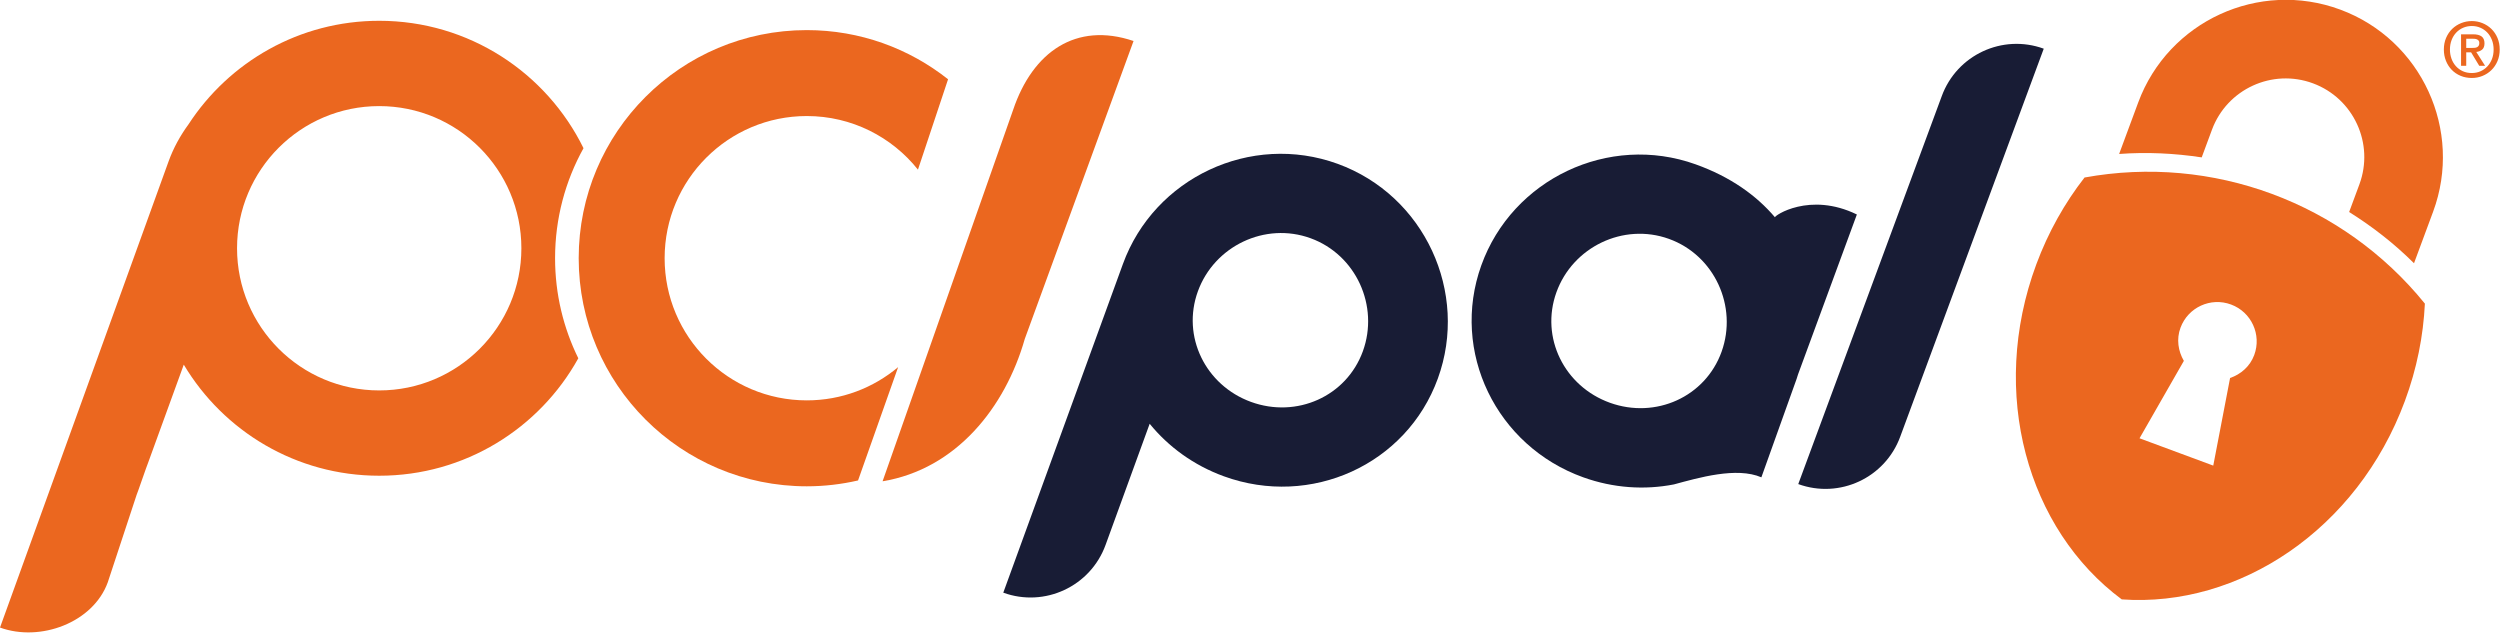
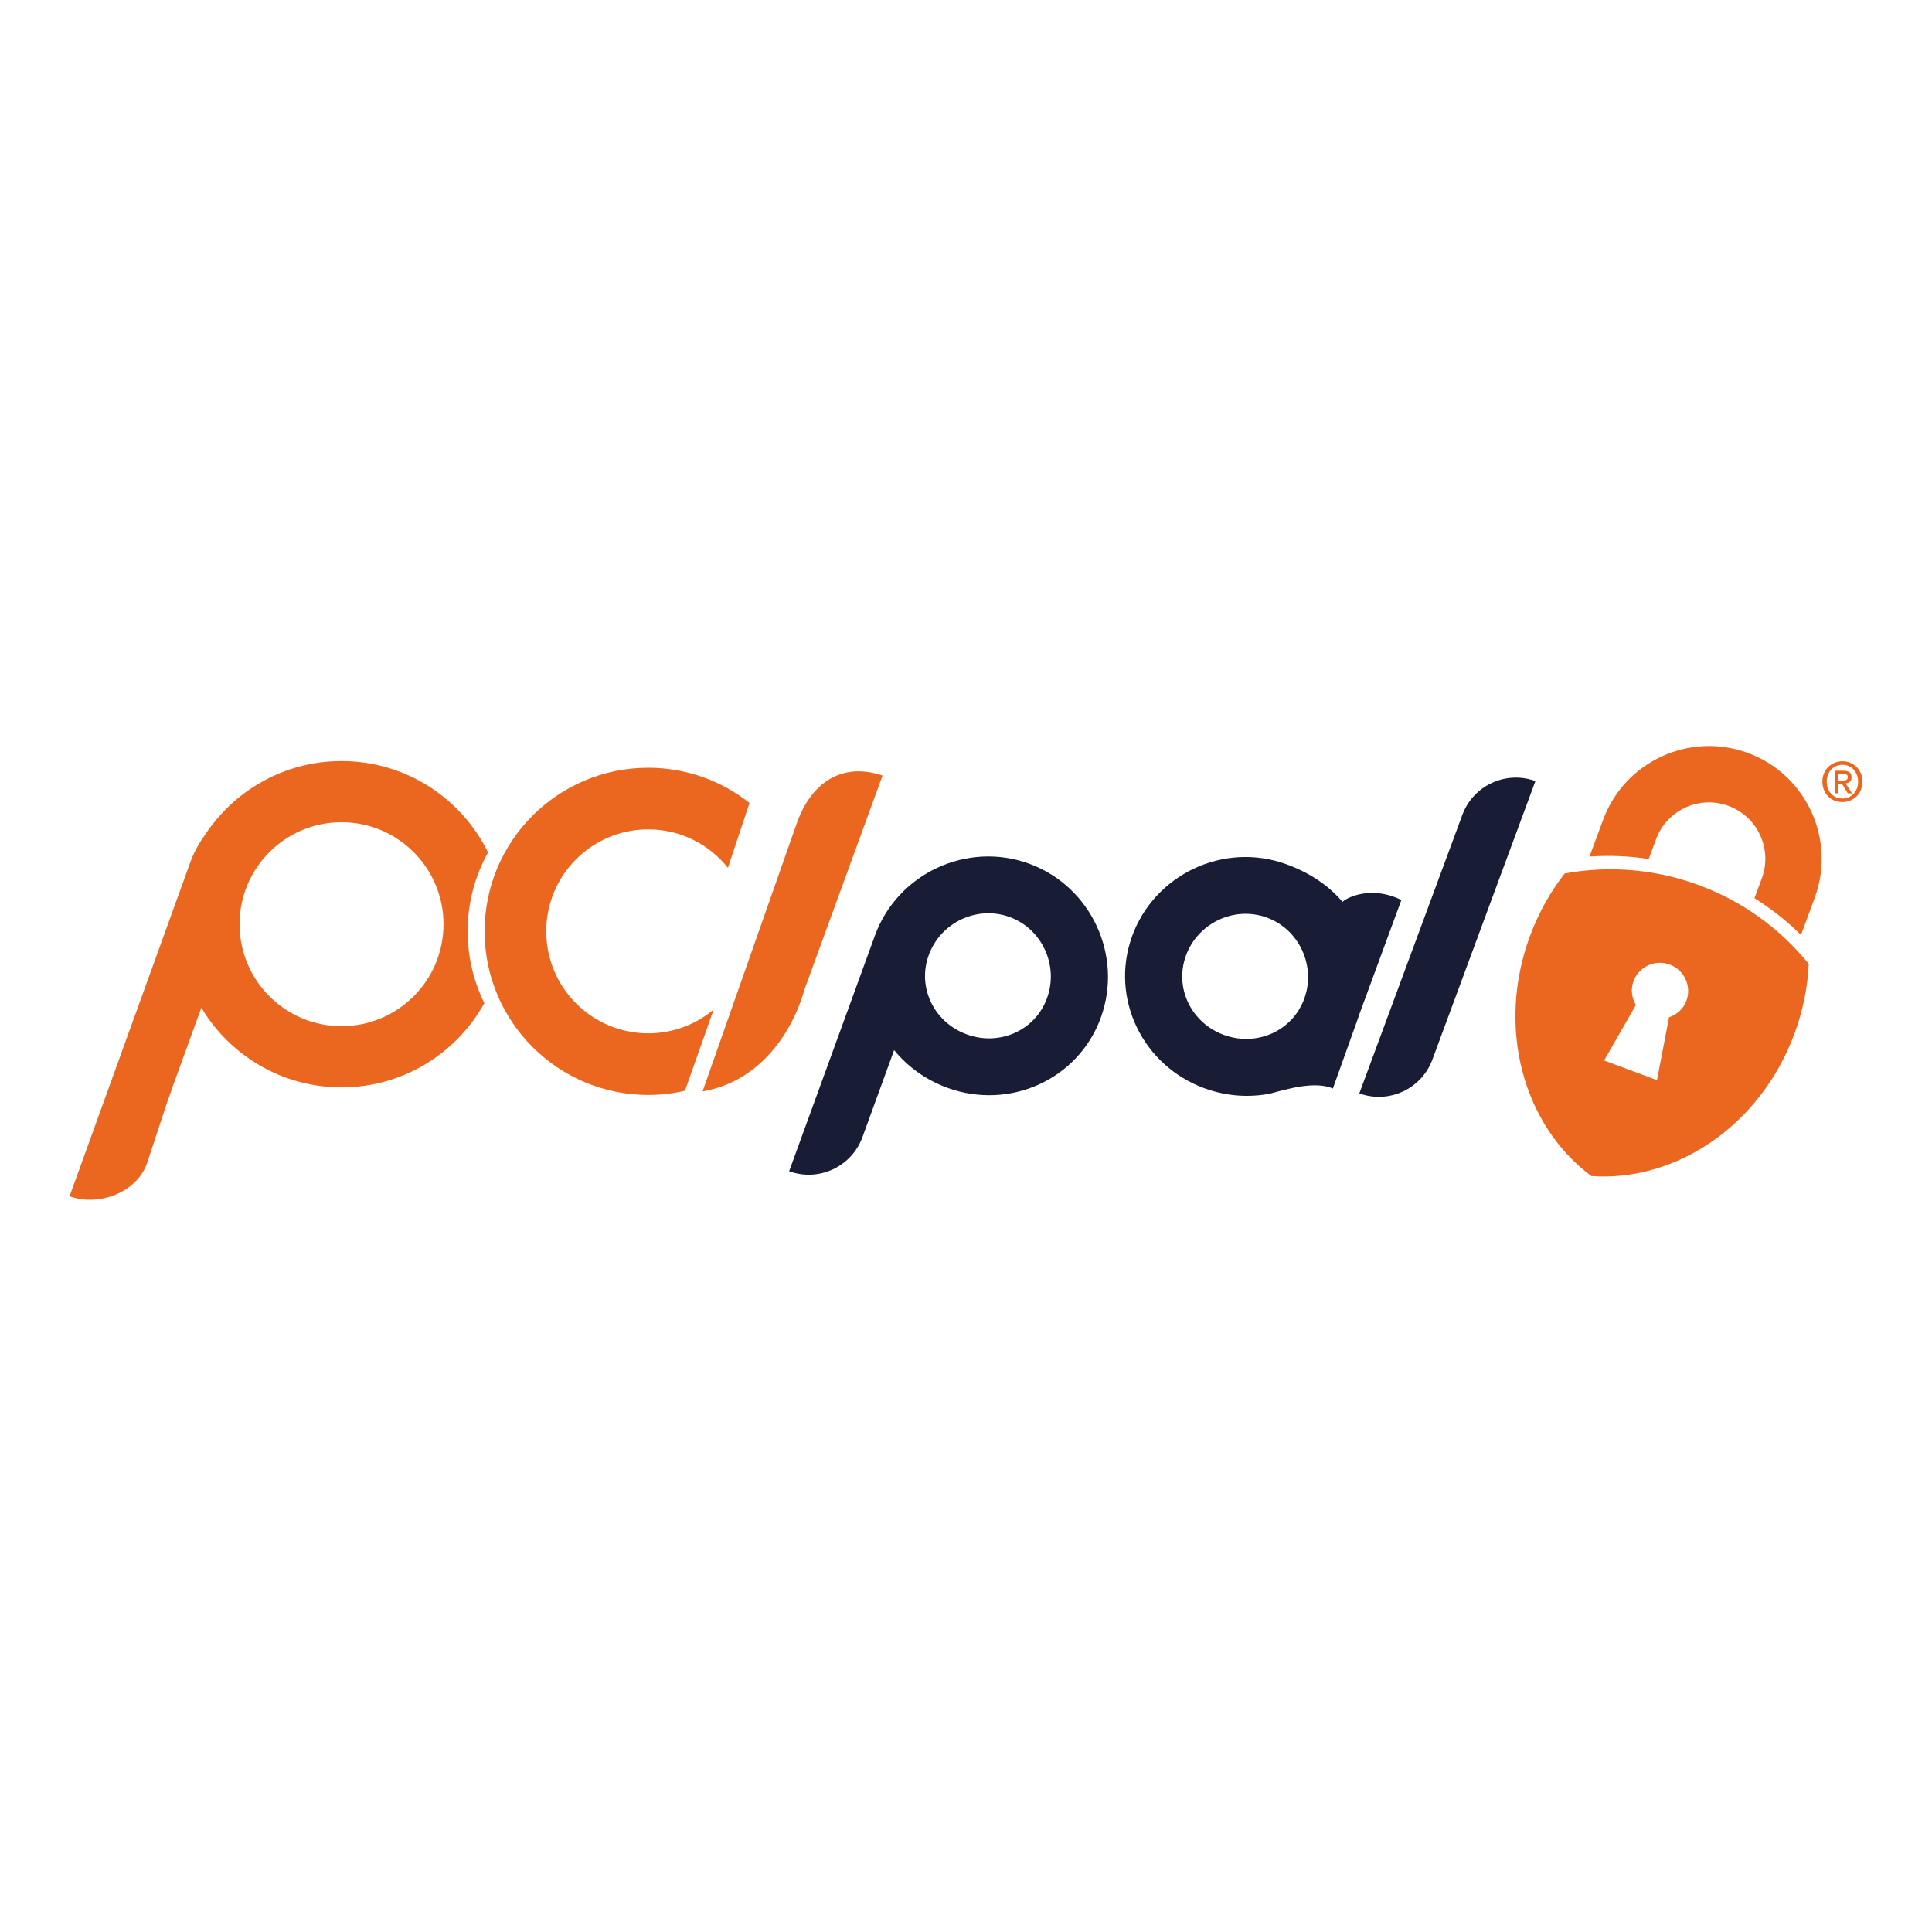
- <svg xmlns="http://www.w3.org/2000/svg" width="1000px" height="253px" viewBox="0 0 1000 253" version="1.1">
-   <defs />
-   <g id="Page-1" stroke="none" stroke-width="1" fill="none" fill-rule="evenodd">
-     <g id="PCIPal_Logo-lg_Main-blue" transform="translate(0, -2)">
-       <g id="Pal" transform="translate(400.7707, 19.26782)" fill="#181C35">
-         <path d="M99.639,143.499 C81.419,136.867 71.808,117.318 78.388,99.239 C84.97,81.158 105.25,71.395 123.469,78.027 C141.689,84.657 150.949,105.174 144.369,123.253 C137.787,141.332 117.859,150.131 99.639,143.499 M134.302,48.266 C99.573,35.626 60.941,53.861 48.398,88.324 L0.541,219.802 C17.105,225.829 35.419,217.289 41.448,200.727 L59.097,152.241 C66.612,161.465 76.718,168.861 88.807,173.26 C123.535,185.9 161.816,168.63 174.358,134.168 C186.901,99.707 169.03,60.906 134.302,48.266" id="Fill-1" />
-         <path d="M416.728,2.205 C400.202,-3.812 381.927,4.71 375.913,21.236 L318.532,176.365 C335.058,182.381 353.333,173.86 359.347,157.332 L416.728,2.205 Z" id="Fill-3" />
-         <path d="M287.865,123.416 C281.36,141.522 261.468,150.402 243.222,143.847 C224.973,137.292 215.281,117.784 221.786,99.676 C228.291,81.568 248.532,71.718 266.778,78.275 C285.025,84.832 294.37,105.308 287.865,123.416 L287.865,123.416 Z M341.975,68.527 C323.069,59.3 308.759,69.103 309.233,69.662 C301.794,60.903 291.435,53.473 277.486,48.47 C242.701,35.99 204.15,54.371 191.75,88.884 C179.353,123.398 197.734,161.157 232.513,173.653 C244.62,178.003 257.118,178.782 268.796,176.497 C278.601,173.857 293.855,169.373 303.78,173.662 L317.902,134.208 C318.098,133.656 318.239,133.103 318.424,132.552 L341.975,68.527 Z" id="Fill-5" />
-       </g>
-       <g id="PCI" transform="translate(0, 9.633911)" fill="#EB671F">
-         <path d="M151.685,148.535 C120.28,148.535 94.819,123.077 94.819,91.67 C94.819,60.264 120.28,34.805 151.685,34.805 C183.091,34.805 208.552,60.264 208.552,91.67 C208.552,123.077 183.091,148.535 151.685,148.535 M233.403,51.643 C218.592,21.464 187.571,0.682 151.685,0.682 C119.717,0.682 91.619,17.183 75.39,42.117 C72.11,46.595 69.399,51.518 67.457,56.853 L0.001,243.389 C16.112,249.252 37.238,241.425 43.101,225.316 L54.661,190.271 C54.725,190.35 59.022,177.82 59.085,177.899 L73.511,138.227 C89.39,164.832 118.451,182.657 151.685,182.657 C185.968,182.657 215.812,163.687 231.322,135.68 C225.38,123.603 222.029,110.019 222.029,95.649 C222.029,79.68 226.164,64.682 233.403,51.643" id="Fill-7" />
-         <path d="M405.29,36.204 L353.032,184.884 C382.486,180.004 402.091,155.36 409.912,127.933 L453.417,8.767 C430.375,0.975 413.08,13.162 405.29,36.204" id="Fill-9" />
-         <path d="M265.851,95.65 C265.851,64.243 291.312,38.784 322.716,38.784 C340.722,38.784 356.766,47.158 367.181,60.222 L379.227,24.075 C363.687,11.777 344.075,4.409 322.716,4.409 C272.325,4.409 231.477,45.258 231.477,95.65 C231.477,146.041 272.325,186.89 322.716,186.89 C329.77,186.89 336.626,186.064 343.219,184.549 L359.252,139.216 C349.369,147.513 336.629,152.515 322.716,152.515 C291.312,152.515 265.851,127.056 265.851,95.65" id="Fill-11" />
-       </g>
-       <g id="Padlock" transform="translate(805.395, 0.628131)" fill="#EB671F">
-         <path d="M42.257,62.96 L49.898,42.34 C61.947,9.829 98.209,-6.832 130.729,5.22 C163.257,17.274 179.898,53.538 167.85,86.051 L160.209,106.671 C152.351,98.847 143.634,92.047 134.263,86.182 L138.361,75.122 C144.39,58.852 136.083,40.741 119.8,34.706 C103.517,28.673 85.413,36.999 79.386,53.269 L75.288,64.328 C64.365,62.671 53.313,62.145 42.257,62.96" id="Fill-13" />
-         <path d="M96.299,143.382 C94.602,147.962 90.921,151.085 86.636,152.575 L79.908,187.615 L50.418,176.686 L68.149,145.723 C65.867,141.8 65.11,137.033 66.808,132.453 C69.829,124.303 78.869,120.155 87.018,123.174 C95.166,126.195 99.318,135.232 96.299,143.382 M28.422,72.376 C20.507,82.542 13.916,94.183 9.114,107.143 C-9.955,158.605 5.561,213.106 43.307,241.129 C90.199,244.471 137.488,213.243 156.557,161.781 C161.361,148.823 163.933,135.692 164.557,122.823 C131.808,82.39 79.617,63.049 28.422,72.376" id="Fill-16" />
-       </g>
-       <g id="(R)" transform="translate(976.8786, 10.26204)" fill="#EB671F">
-         <path d="M11.925,10.907 C12.31,10.907 12.682,10.892 13.037,10.863 C13.391,10.83 13.7,10.745 13.966,10.603 C14.226,10.462 14.441,10.264 14.603,10.009 C14.765,9.755 14.848,9.397 14.848,8.928 C14.848,8.543 14.761,8.24 14.588,8.017 C14.414,7.793 14.199,7.62 13.935,7.499 C13.669,7.377 13.376,7.3 13.052,7.269 C12.727,7.24 12.413,7.225 12.108,7.225 L9.613,7.225 L9.613,10.907 L11.925,10.907 Z M9.613,18.059 L7.544,18.059 L7.544,5.46 L12.32,5.46 C13.842,5.46 14.989,5.743 15.759,6.312 C16.53,6.88 16.917,7.803 16.917,9.081 C16.917,10.217 16.601,11.05 15.973,11.578 C15.343,12.106 14.561,12.42 13.63,12.52 L17.16,18.059 L14.817,18.059 L11.561,12.674 L9.613,12.674 L9.613,18.059 Z M20.569,11.547 C20.569,10.167 20.345,8.899 19.9,7.741 C19.451,6.585 18.833,5.591 18.043,4.761 C17.253,3.926 16.328,3.283 15.272,2.828 C14.218,2.37 13.081,2.142 11.863,2.142 C10.626,2.142 9.476,2.37 8.411,2.828 C7.345,3.283 6.416,3.926 5.624,4.761 C4.833,5.591 4.214,6.585 3.769,7.741 C3.322,8.899 3.098,10.167 3.098,11.547 C3.098,12.845 3.301,14.063 3.707,15.198 C4.112,16.335 4.698,17.329 5.459,18.181 C6.218,19.034 7.137,19.709 8.212,20.206 C9.287,20.701 10.505,20.95 11.863,20.95 C13.081,20.95 14.218,20.722 15.272,20.266 C16.328,19.809 17.253,19.165 18.043,18.333 C18.833,17.501 19.451,16.512 19.9,15.366 C20.345,14.219 20.569,12.948 20.569,11.547 L20.569,11.547 Z M23.004,11.547 C23.004,13.25 22.703,14.803 22.106,16.204 C21.507,17.603 20.696,18.801 19.673,19.793 C18.646,20.788 17.459,21.558 16.11,22.108 C14.761,22.655 13.343,22.928 11.863,22.928 C10.22,22.928 8.713,22.639 7.345,22.061 C5.975,21.483 4.798,20.687 3.815,19.672 C2.829,18.659 2.06,17.456 1.501,16.065 C0.942,14.678 0.663,13.169 0.663,11.547 C0.663,9.842 0.964,8.291 1.561,6.89 C2.16,5.489 2.973,4.292 3.996,3.298 C5.021,2.304 6.214,1.533 7.572,0.986 C8.931,0.437 10.362,0.163 11.863,0.163 C13.343,0.163 14.761,0.437 16.11,0.986 C17.459,1.533 18.646,2.304 19.673,3.298 C20.696,4.292 21.507,5.489 22.106,6.89 C22.703,8.291 23.004,9.842 23.004,11.547 L23.004,11.547 Z" id="Fill-18" />
+ <svg xmlns="http://www.w3.org/2000/svg" width="6.944in" height="6.944in" viewBox="0 0 500 500" xml:space="preserve" color-interpolation-filters="sRGB" class="st3">
+   <style type="text/css">
+ 	
+ 		.st1 {fill:#181c35;stroke:none;stroke-linecap:butt;stroke-width:0.75}
+ 		.st2 {fill:#eb671f;stroke:none;stroke-linecap:butt;stroke-width:0.75}
+ 		.st3 {fill:none;fill-rule:evenodd;font-size:12px;overflow:visible;stroke-linecap:square;stroke-miterlimit:3}
+ 	
+ 	</style>
+   <g>
+     <g id="group1-1" transform="translate(18,-187.688)">
+       <g id="group2-2">
+         <g id="group3-3" transform="translate(186.23,-6.39904)">
+           <g id="shape4-4">
+             <path d="M45.99 461.79 C37.53 458.72 33.07 449.65 36.13 441.26 C39.18 432.86 48.59 428.33 57.05 431.41 C65.5           434.49 69.8 444.01 66.74 452.4 C63.69 460.79 54.44 464.87 45.99 461.79 ZM62.07 417.6 C45.96           411.74 28.03 420.2 22.21 436.19 L0 497.2 C7.69 500 16.19 496.04 18.98 488.35 L27.17 465.85 C30.66           470.13 35.35 473.56 40.96 475.61 C57.08 481.47 74.84 473.46 80.66 457.46 C86.48 441.47 78.19           423.47 62.07 417.6 Z" class="st1" />
+           </g>
+           <g id="shape5-6" transform="translate(147.565,-20.1623)">
+             <path d="M45.57 416.39 C37.9 413.6 29.42 417.55 26.63 425.22 L0 497.21 C7.67 500 16.15 496.05 18.94 488.38           L45.57 416.39 Z" class="st1" />
+           </g>
+           <g id="shape6-8" transform="translate(82.9785,-21.8324)">
+             <path d="M50.36 474.31 C47.34 482.71 38.11 486.83 29.64 483.79 C21.17 480.75 16.67 471.69 19.69 463.29 C22.71           454.89 32.1 450.32 40.57 453.36 C49.04 456.4 53.37 465.9 50.36 474.31 ZM75.47 448.84 C66.69           444.55 60.05 449.1 60.27 449.36 C56.82 445.3 52.01 441.85 45.54 439.53 C29.4 433.74 11.51 442.27           5.75 458.28 C0 474.3 8.53 491.82 24.67 497.62 C30.29 499.64 36.09 500 41.51 498.94 C46.06 497.71           53.14 495.63 57.74 497.62 L64.29 479.32 C64.39 479.06 64.45 478.8 64.54 478.55 L75.47 448.84           Z" class="st1" />
+           </g>
+         </g>
+         <g id="group7-10">
+           <g id="shape8-11">
+             <path d="M70.39 453.26 C55.82 453.26 44 441.45 44 426.87 C44 412.3 55.82 400.48 70.39 400.48 C84.96 400.48           96.78 412.3 96.78 426.87 C96.78 441.45 84.96 453.26 70.39 453.26 ZM108.31 408.3 C101.44 394.29           87.04 384.65 70.39 384.65 C55.56 384.65 42.52 392.31 34.98 403.88 C33.46 405.96 32.2 408.24           31.3 410.72 L0 497.28 C7.48 500 17.28 496.37 20 488.89 L25.37 472.63 C25.4 472.67 27.39 466.85           27.42 466.89 L34.11 448.48 C41.48 460.82 54.97 469.1 70.39 469.1 C86.3 469.1 100.15 460.29 107.35           447.3 C104.59 441.69 103.03 435.39 103.03 428.72 C103.03 421.31 104.95 414.35 108.31 408.3 Z" class="st2" />
+           </g>
+           <g id="shape9-13" transform="translate(163.826,-29.8701)">
+             <path d="M24.25 431 L0 500 C13.67 497.74 22.77 486.3 26.4 473.57 L46.58 418.27 C35.89 414.66 27.87 420.31           24.25 431 Z" class="st2" />
+           </g>
+           <g id="shape10-15" transform="translate(107.418,-28.9392)">
+             <path d="M15.95 457.66 C15.95 443.08 27.77 431.27 42.34 431.27 C50.7 431.27 58.14 435.16 62.97 441.22 L68.56           424.44 C61.35 418.74 52.25 415.32 42.34 415.32 C18.96 415.32 0 434.28 0 457.66 C0 481.04 18.96           500 42.34 500 C45.61 500 48.79 499.62 51.85 498.91 L59.29 477.88 C54.71 481.73 48.8 484.05 42.34           484.05 C27.77 484.05 15.95 472.23 15.95 457.66 Z" class="st2" />
+           </g>
+         </g>
+         <g id="group11-17" transform="translate(369.127,-6.39805)">
+           <g id="shape12-18" transform="translate(24.2293,-63.9464)">
+             <path d="M0 479.72 L3.55 470.15 C9.14 455.06 25.96 447.33 41.06 452.92 C56.15 458.51 63.87 475.34 58.28 490.43           L54.74 500 C51.09 496.37 47.04 493.21 42.7 490.49 L44.6 485.36 C47.4 477.81 43.54 469.4 35.98           466.6 C28.43 463.8 20.03 467.67 17.23 475.22 L15.33 480.35 C10.26 479.58 5.13 479.34 0 479.72           Z" class="st2" />
+           </g>
+           <g id="shape13-20">
+             <path d="M49.31 453.09 C48.52 455.21 46.81 456.66 44.82 457.36 L41.7 473.62 L28.02 468.54 L36.24 454.18 C35.19           452.36 34.83 450.14 35.62 448.02 C37.02 444.24 41.22 442.31 45 443.71 C48.78 445.11 50.71 449.31           49.31 453.09 ZM17.81 420.14 C14.14 424.86 11.08 430.26 8.85 436.27 C0 460.15 7.2 485.45 24.72           498.45 C46.48 500 68.42 485.51 77.27 461.63 C79.5 455.61 80.69 449.52 80.98 443.55 C65.79 424.79           41.57 415.81 17.81 420.14 Z" class="st2" />
+           </g>
+         </g>
+         <g id="shape14-22" transform="translate(453.633,-104.735)">
+           <path d="M5.23 494.42 C5.41 494.42 5.58 494.41 5.74 494.4 C5.91 494.39 6.05 494.35 6.17 494.28 C6.29 494.21 6.39          494.12 6.47 494 C6.54 493.89 6.58 493.72 6.58 493.5 C6.58 493.32 6.54 493.18 6.46 493.08 C6.38 492.98          6.28 492.9 6.16 492.84 C6.04 492.78 5.9 492.75 5.75 492.73 C5.6 492.72 5.45 492.71 5.31 492.71 L4.15          492.71 L4.15 494.42 L5.23 494.42 ZM4.15 497.74 L3.19 497.74 L3.19 491.89 L5.41 491.89 C6.12 491.89          6.65 492.03 7.01 492.29 C7.36 492.55 7.54 492.98 7.54 493.57 C7.54 494.1 7.4 494.49 7.1 494.73 C6.81          494.98 6.45 495.12 6.02 495.17 L7.66 497.74 L6.57 497.74 L5.06 495.24 L4.15 495.24 L4.15 497.74          ZM9.24 494.72 C9.24 494.08 9.13 493.49 8.93 492.95 C8.72 492.42 8.43 491.95 8.07 491.57 C7.7 491.18          7.27 490.88 6.78 490.67 C6.29 490.46 5.76 490.35 5.2 490.35 C4.62 490.35 4.09 490.46 3.6 490.67          C3.1 490.88 2.67 491.18 2.3 491.57 C1.93 491.95 1.65 492.42 1.44 492.95 C1.23 493.49 1.13 494.08          1.13 494.72 C1.13 495.32 1.22 495.89 1.41 496.41 C1.6 496.94 1.87 497.4 2.23 497.8 C2.58 498.19          3 498.51 3.5 498.74 C4 498.97 4.57 499.08 5.2 499.08 C5.76 499.08 6.29 498.98 6.78 498.76 C7.27          498.55 7.7 498.25 8.07 497.87 C8.43 497.48 8.72 497.02 8.93 496.49 C9.13 495.96 9.24 495.37 9.24          494.72 ZM10.37 494.72 C10.37 495.51 10.23 496.23 9.95 496.88 C9.67 497.53 9.3 498.08 8.82 498.55          C8.34 499.01 7.79 499.36 7.17 499.62 C6.54 499.87 5.88 500 5.2 500 C4.43 500 3.74 499.87 3.1 499.6          C2.47 499.33 1.92 498.96 1.46 498.49 C1.01 498.02 0.65 497.46 0.39 496.82 C0.13 496.17 0 495.47          0 494.72 C0 493.93 0.14 493.21 0.42 492.56 C0.69 491.91 1.07 491.35 1.55 490.89 C2.02 490.43 2.58          490.07 3.21 489.82 C3.84 489.56 4.5 489.44 5.2 489.44 C5.88 489.44 6.54 489.56 7.17 489.82 C7.79          490.07 8.34 490.43 8.82 490.89 C9.3 491.35 9.67 491.91 9.95 492.56 C10.23 493.21 10.37 493.93 10.37          494.72 Z" class="st2" />
+         </g>
      </g>
    </g>
  </g>
</svg>
